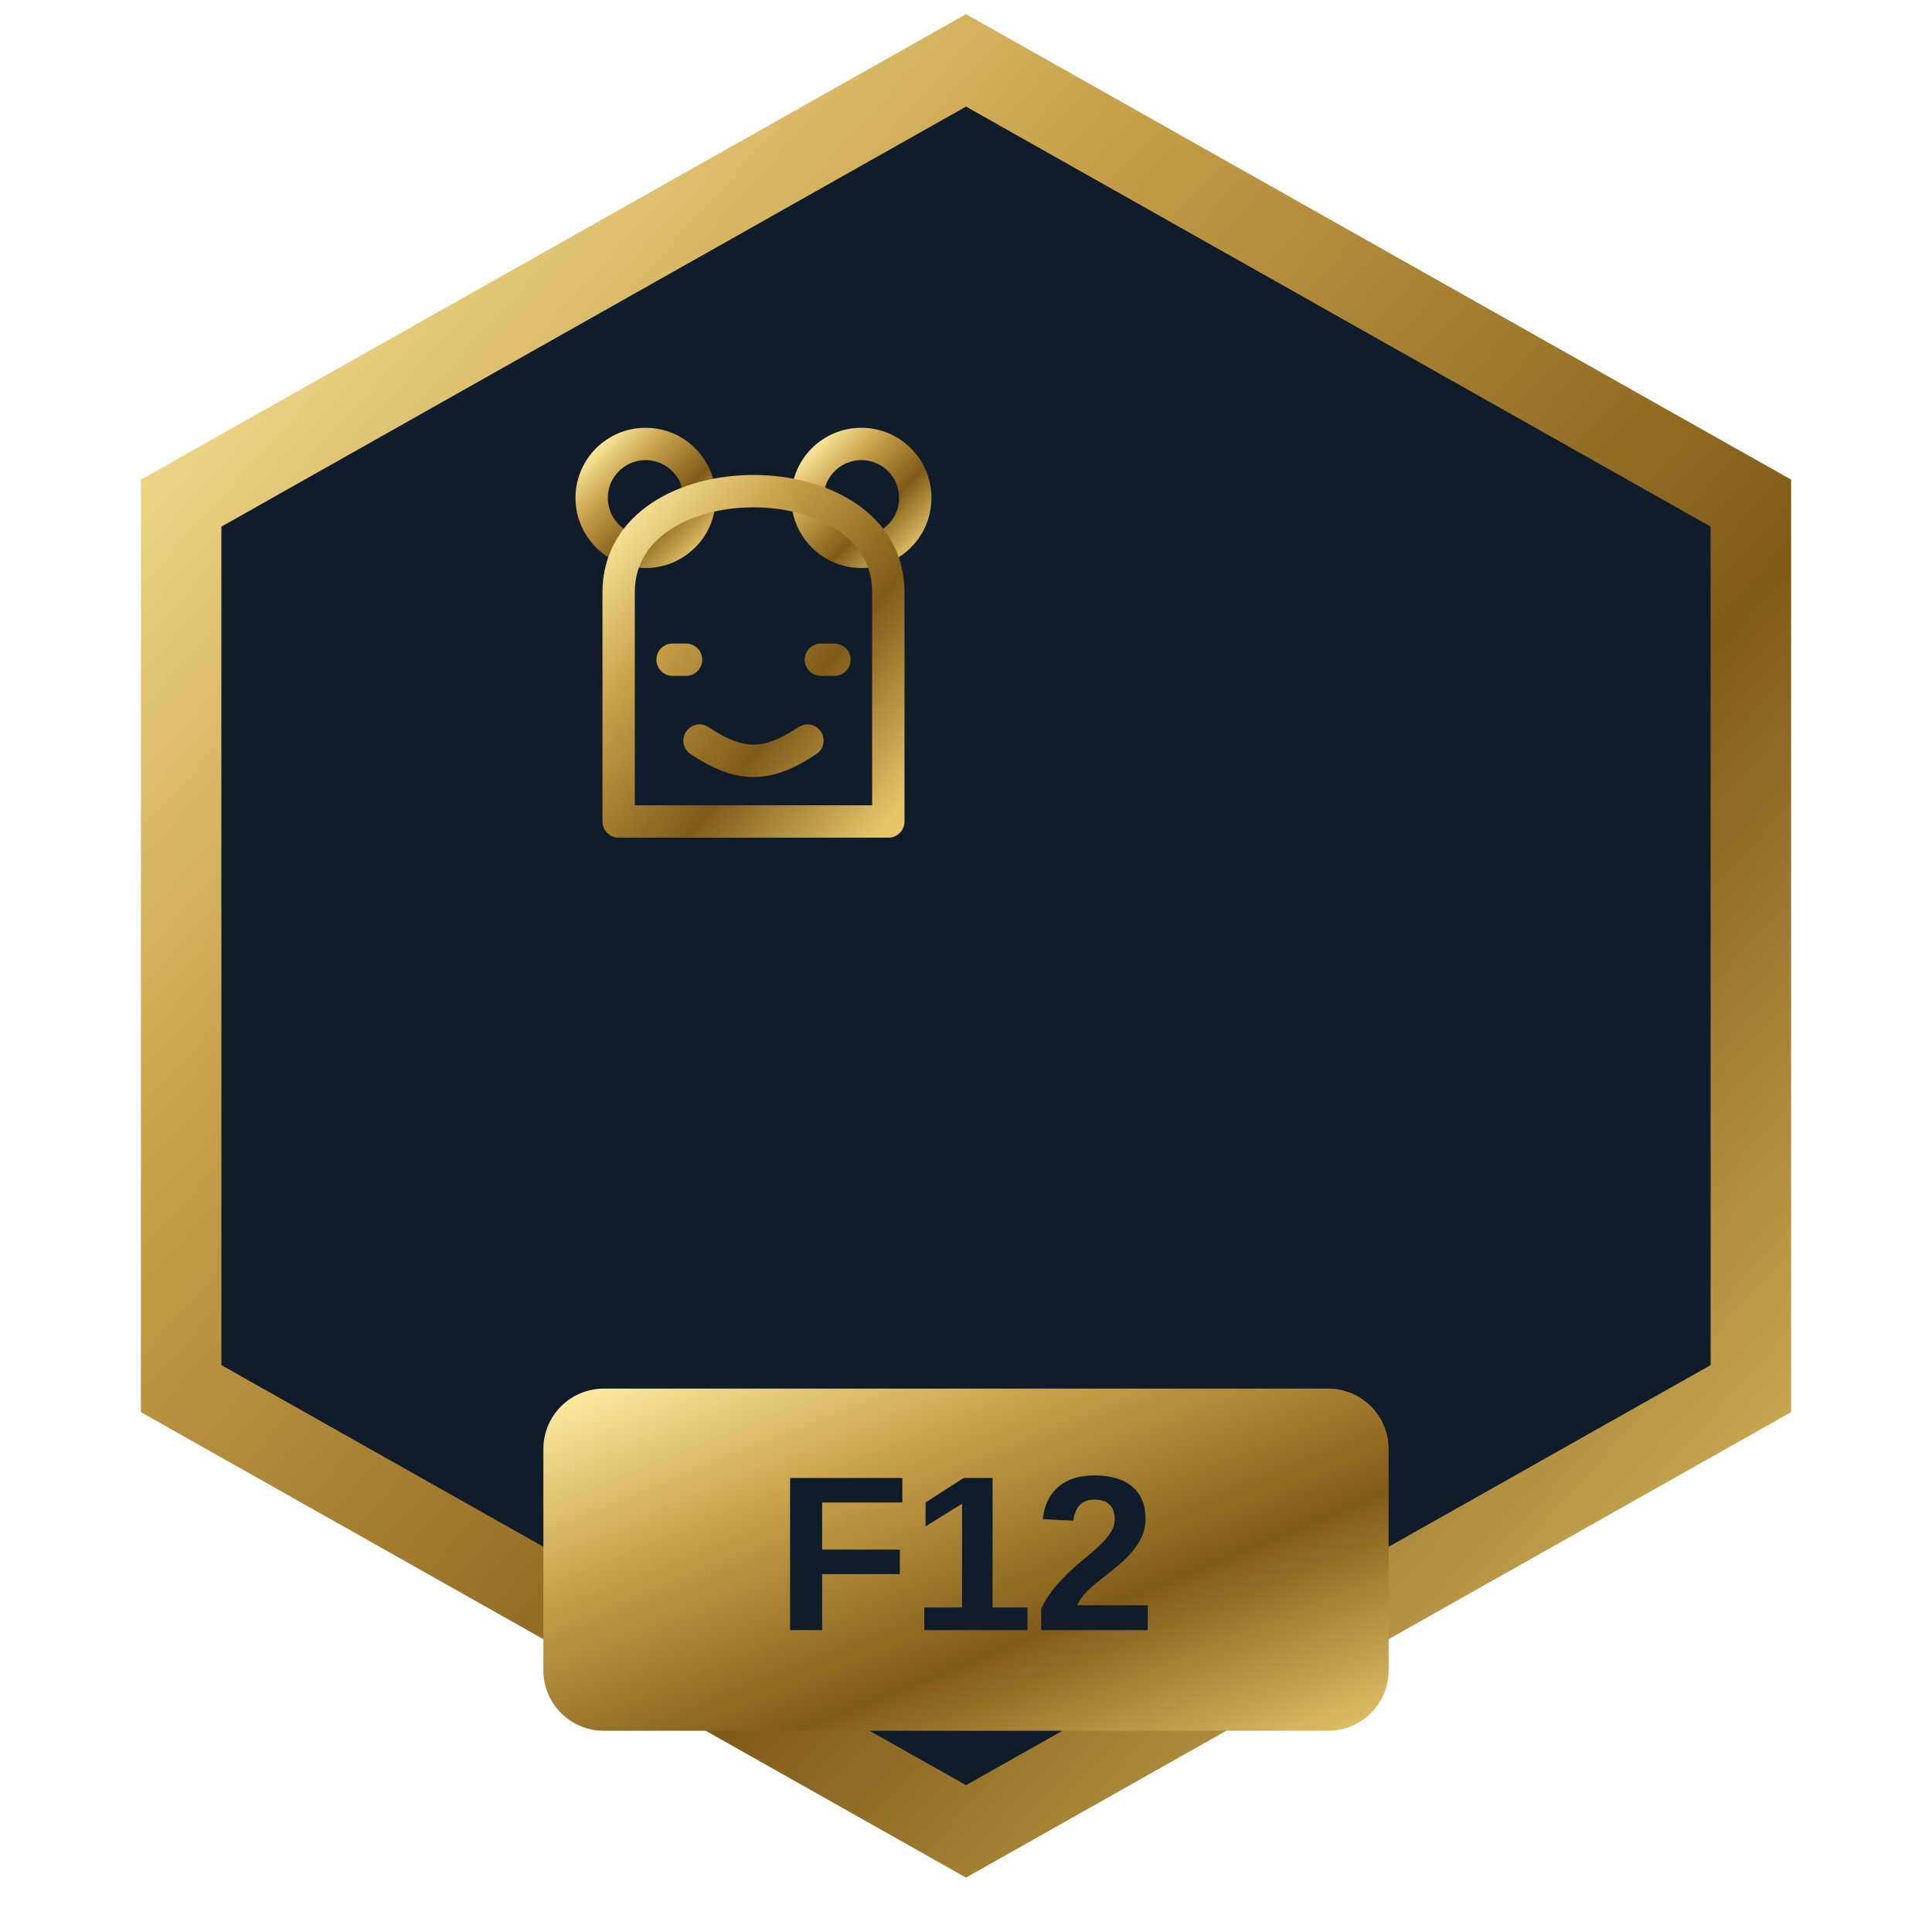
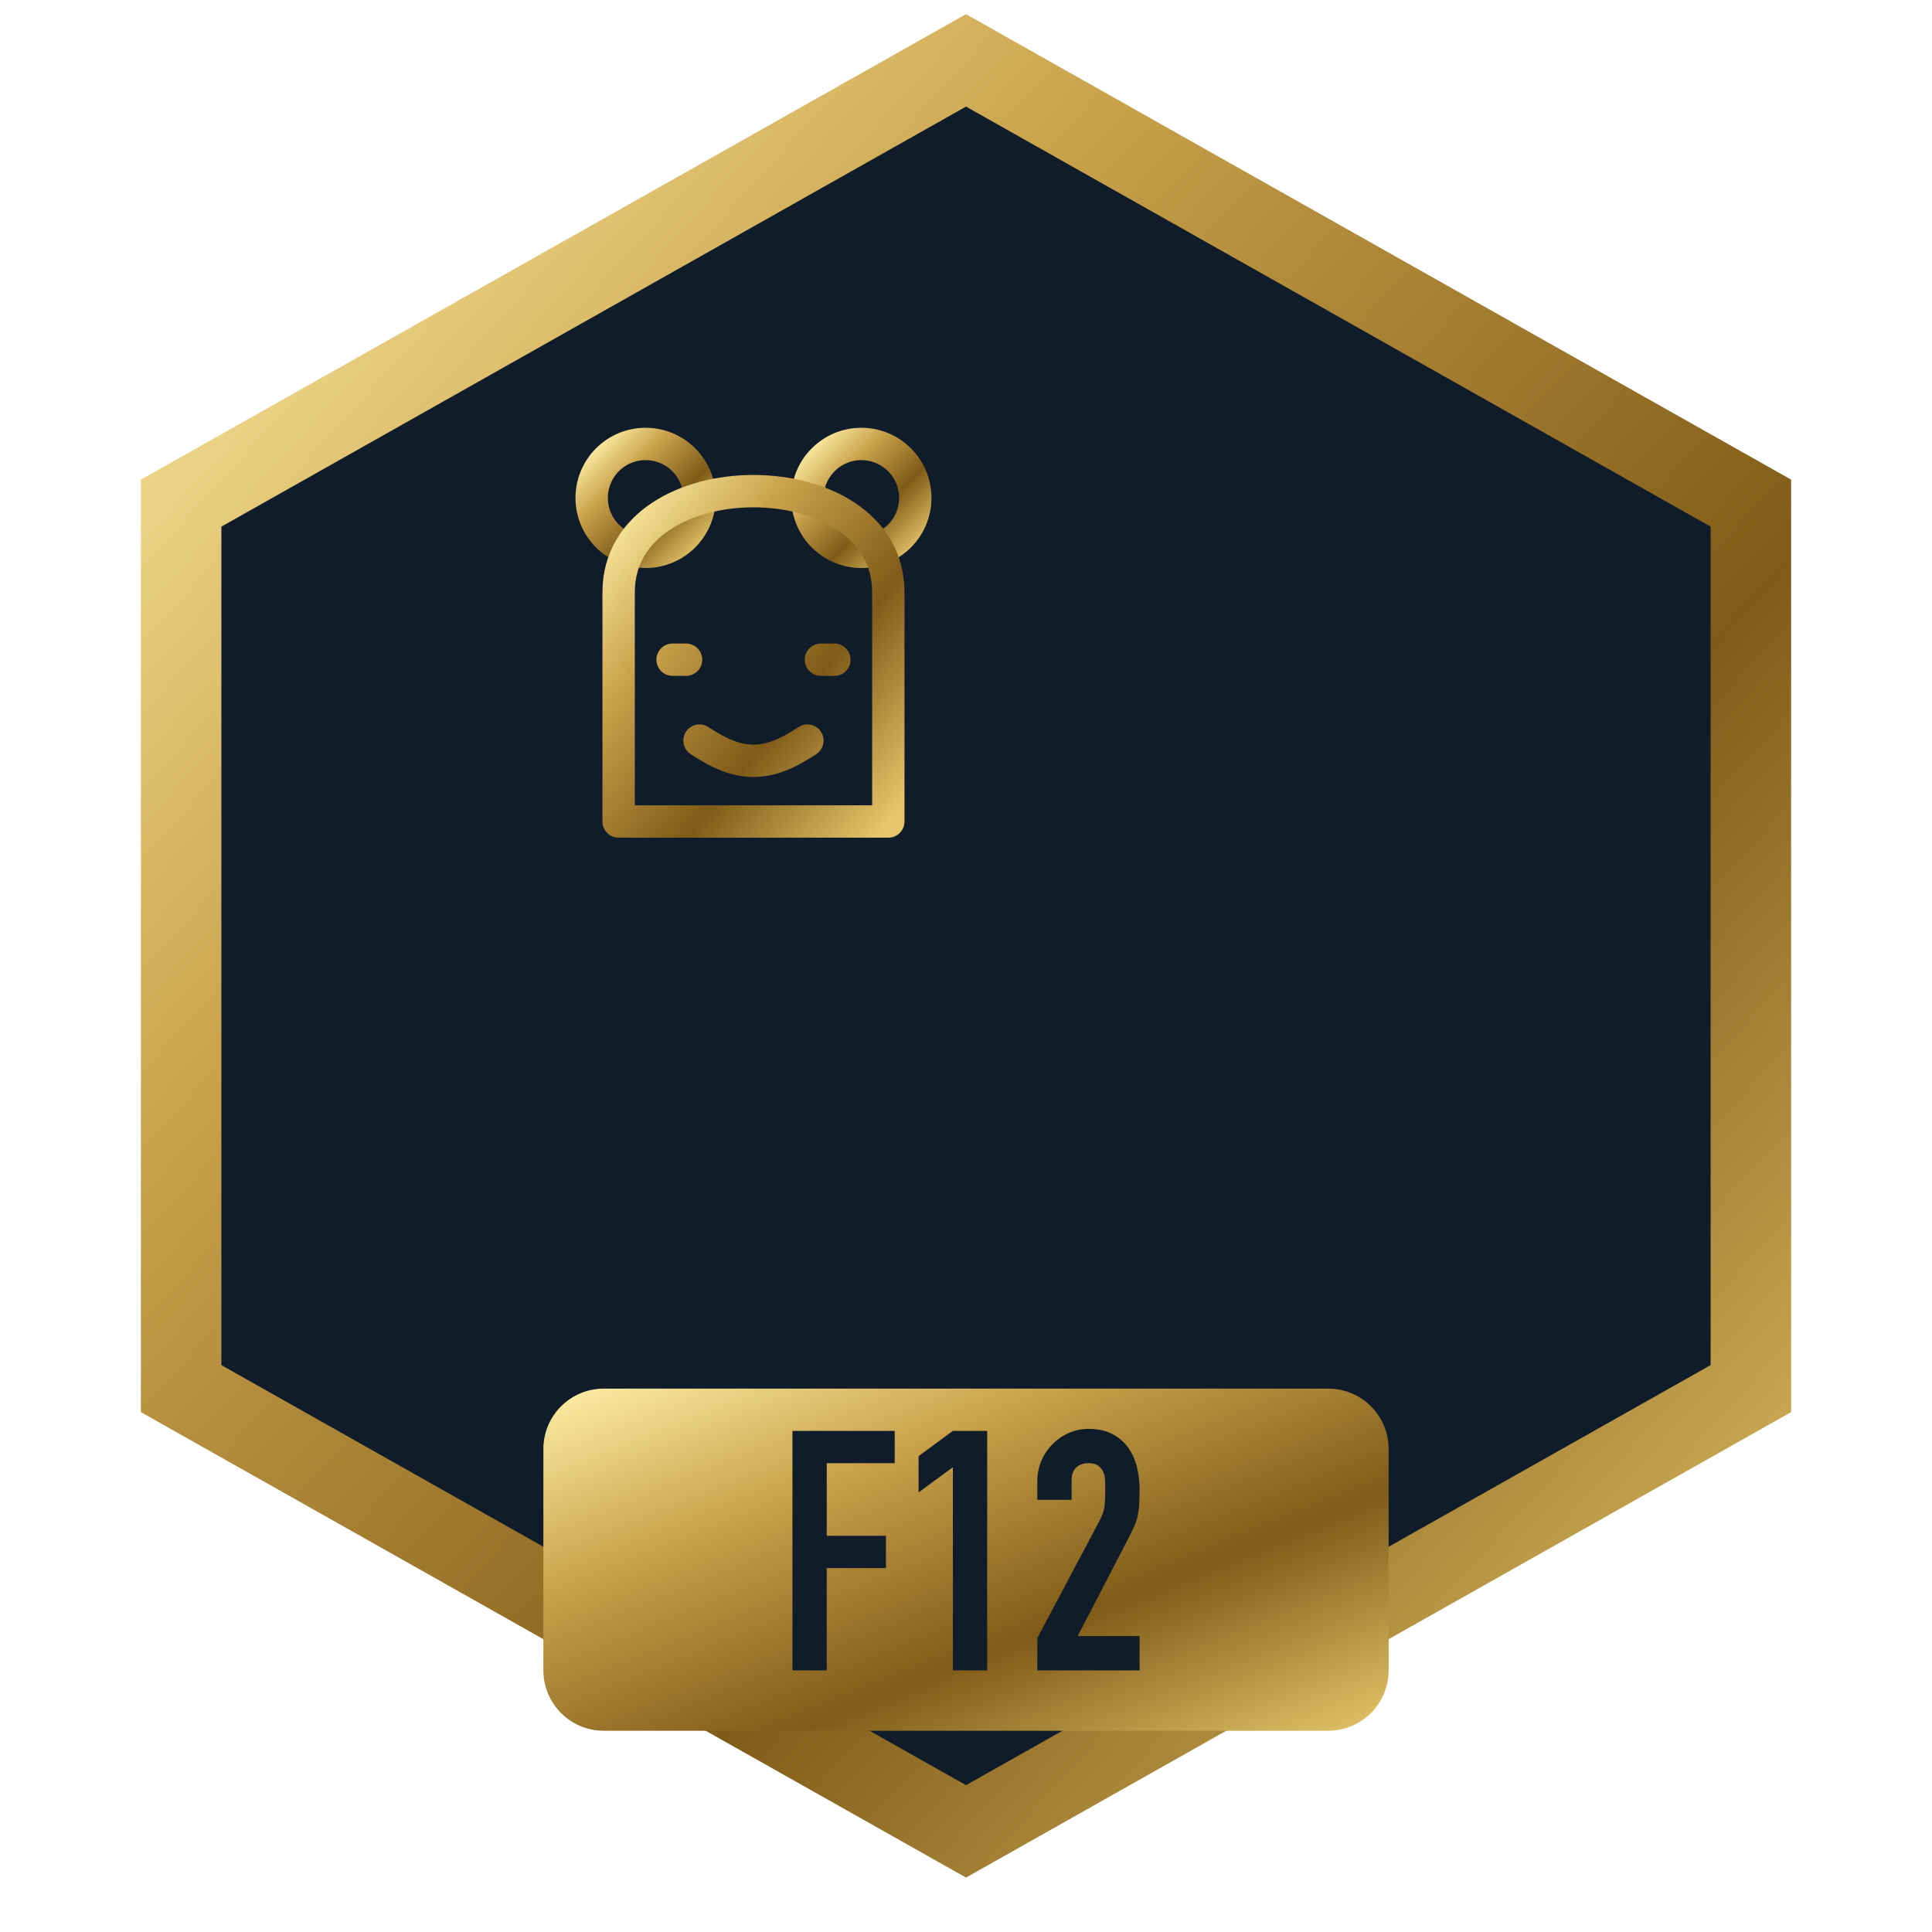
<svg xmlns="http://www.w3.org/2000/svg" viewBox="0 0 96 96" role="img">
  <defs>
-     <linearGradient id="brass" x1="0" y1="0" x2="1" y2="1">
+     <linearGradient id="franchise-f12-brass" x1="0" y1="0" x2="1" y2="1">
      <stop stop-color="#fff0a8" />
      <stop offset=".3" stop-color="#c9a24b" />
      <stop offset=".65" stop-color="#7f5b18" />
      <stop offset="1" stop-color="#e5c66a" />
    </linearGradient>
-     <filter id="shadow">
-       <feDropShadow dx="0" dy="2" stdDeviation="2" flood-opacity=".55" />
-     </filter>
  </defs>
-   <path d="M48 3l39 22v44L48 91 9 69V25z" fill="#101c2a" stroke="url(#brass)" stroke-width="4" />
+   <path d="M48 3l39 22v44L48 91 9 69V25z" fill="#101c2a" stroke="url(#franchise-f12-brass)" stroke-width="4" />
  <g transform="translate(16 10) scale(.67)">
-     <circle fill="none" stroke="url(#brass)" stroke-width="2.4" stroke-linecap="round" stroke-linejoin="round" cx="24" cy="22" r="4" />
-     <circle fill="none" stroke="url(#brass)" stroke-width="2.4" stroke-linecap="round" stroke-linejoin="round" cx="40" cy="22" r="4" />
-     <path fill="none" stroke="url(#brass)" stroke-width="2.4" stroke-linecap="round" stroke-linejoin="round" d="M22 29c0-10 20-10 20 0v17H22zM26 34h1M37 34h1M28 40c3 2 5 2 8 0" />
+     <circle fill="none" stroke="url(#franchise-f12-brass)" stroke-width="2.4" stroke-linecap="round" stroke-linejoin="round" cx="24" cy="22" r="4" />
+     <circle fill="none" stroke="url(#franchise-f12-brass)" stroke-width="2.4" stroke-linecap="round" stroke-linejoin="round" cx="40" cy="22" r="4" />
+     <path fill="none" stroke="url(#franchise-f12-brass)" stroke-width="2.4" stroke-linecap="round" stroke-linejoin="round" d="M22 29c0-10 20-10 20 0v17H22zM26 34h1M37 34h1M28 40c3 2 5 2 8 0" />
  </g>
-   <rect x="27" y="69" width="42" height="17" rx="3" fill="url(#brass)" />
-   <text x="48" y="81" text-anchor="middle" fill="#101c2a" font-size="11" font-weight="700" font-family="Arial,sans-serif">F12</text>
+   <rect x="27" y="69" width="42" height="17" rx="3" fill="url(#franchise-f12-brass)" />
+   <path d="M4.8 0L4.8 71.2L35.2 71.2L35.2 61.6L15 61.6L15 40L32.6 40L32.6 30.4L15 30.4L15 0ZM52.5 0L52.5 60.4L42.3 52.9L42.3 63.7L52.5 71.2L62.7 71.2L62.7 0ZM77.6 0L77.6 9.6L96 44.3Q97.4 46.9 97.6 48.85Q97.8 50.8 97.8 53.7Q97.8 55 97.75 56.45Q97.7 57.9 97.2 59Q96.7 60.1 95.7 60.85Q94.7 61.6 92.8 61.6Q90.5 61.6 89.15 60.3Q87.8 59 87.8 56.5L87.8 50.7L77.6 50.7L77.6 56.3Q77.6 59.5 78.8 62.3Q80 65.1 82.1 67.2Q84.1 69.3 86.9 70.55Q89.7 71.8 92.9 71.8Q96.9 71.8 99.75 70.35Q102.6 68.9 104.5 66.4Q106.3 63.9 107.15 60.7Q108 57.5 108 53.9Q108 51.3 107.9 49.55Q107.8 47.8 107.5 46.2Q107.2 44.6 106.5 43Q105.8 41.4 104.6 39.1L89.6 10.2L108 10.2L108 0Z" transform="translate(38.574 83.000) scale(0.16713 -0.16713)" fill="#101c2a" />
</svg>
